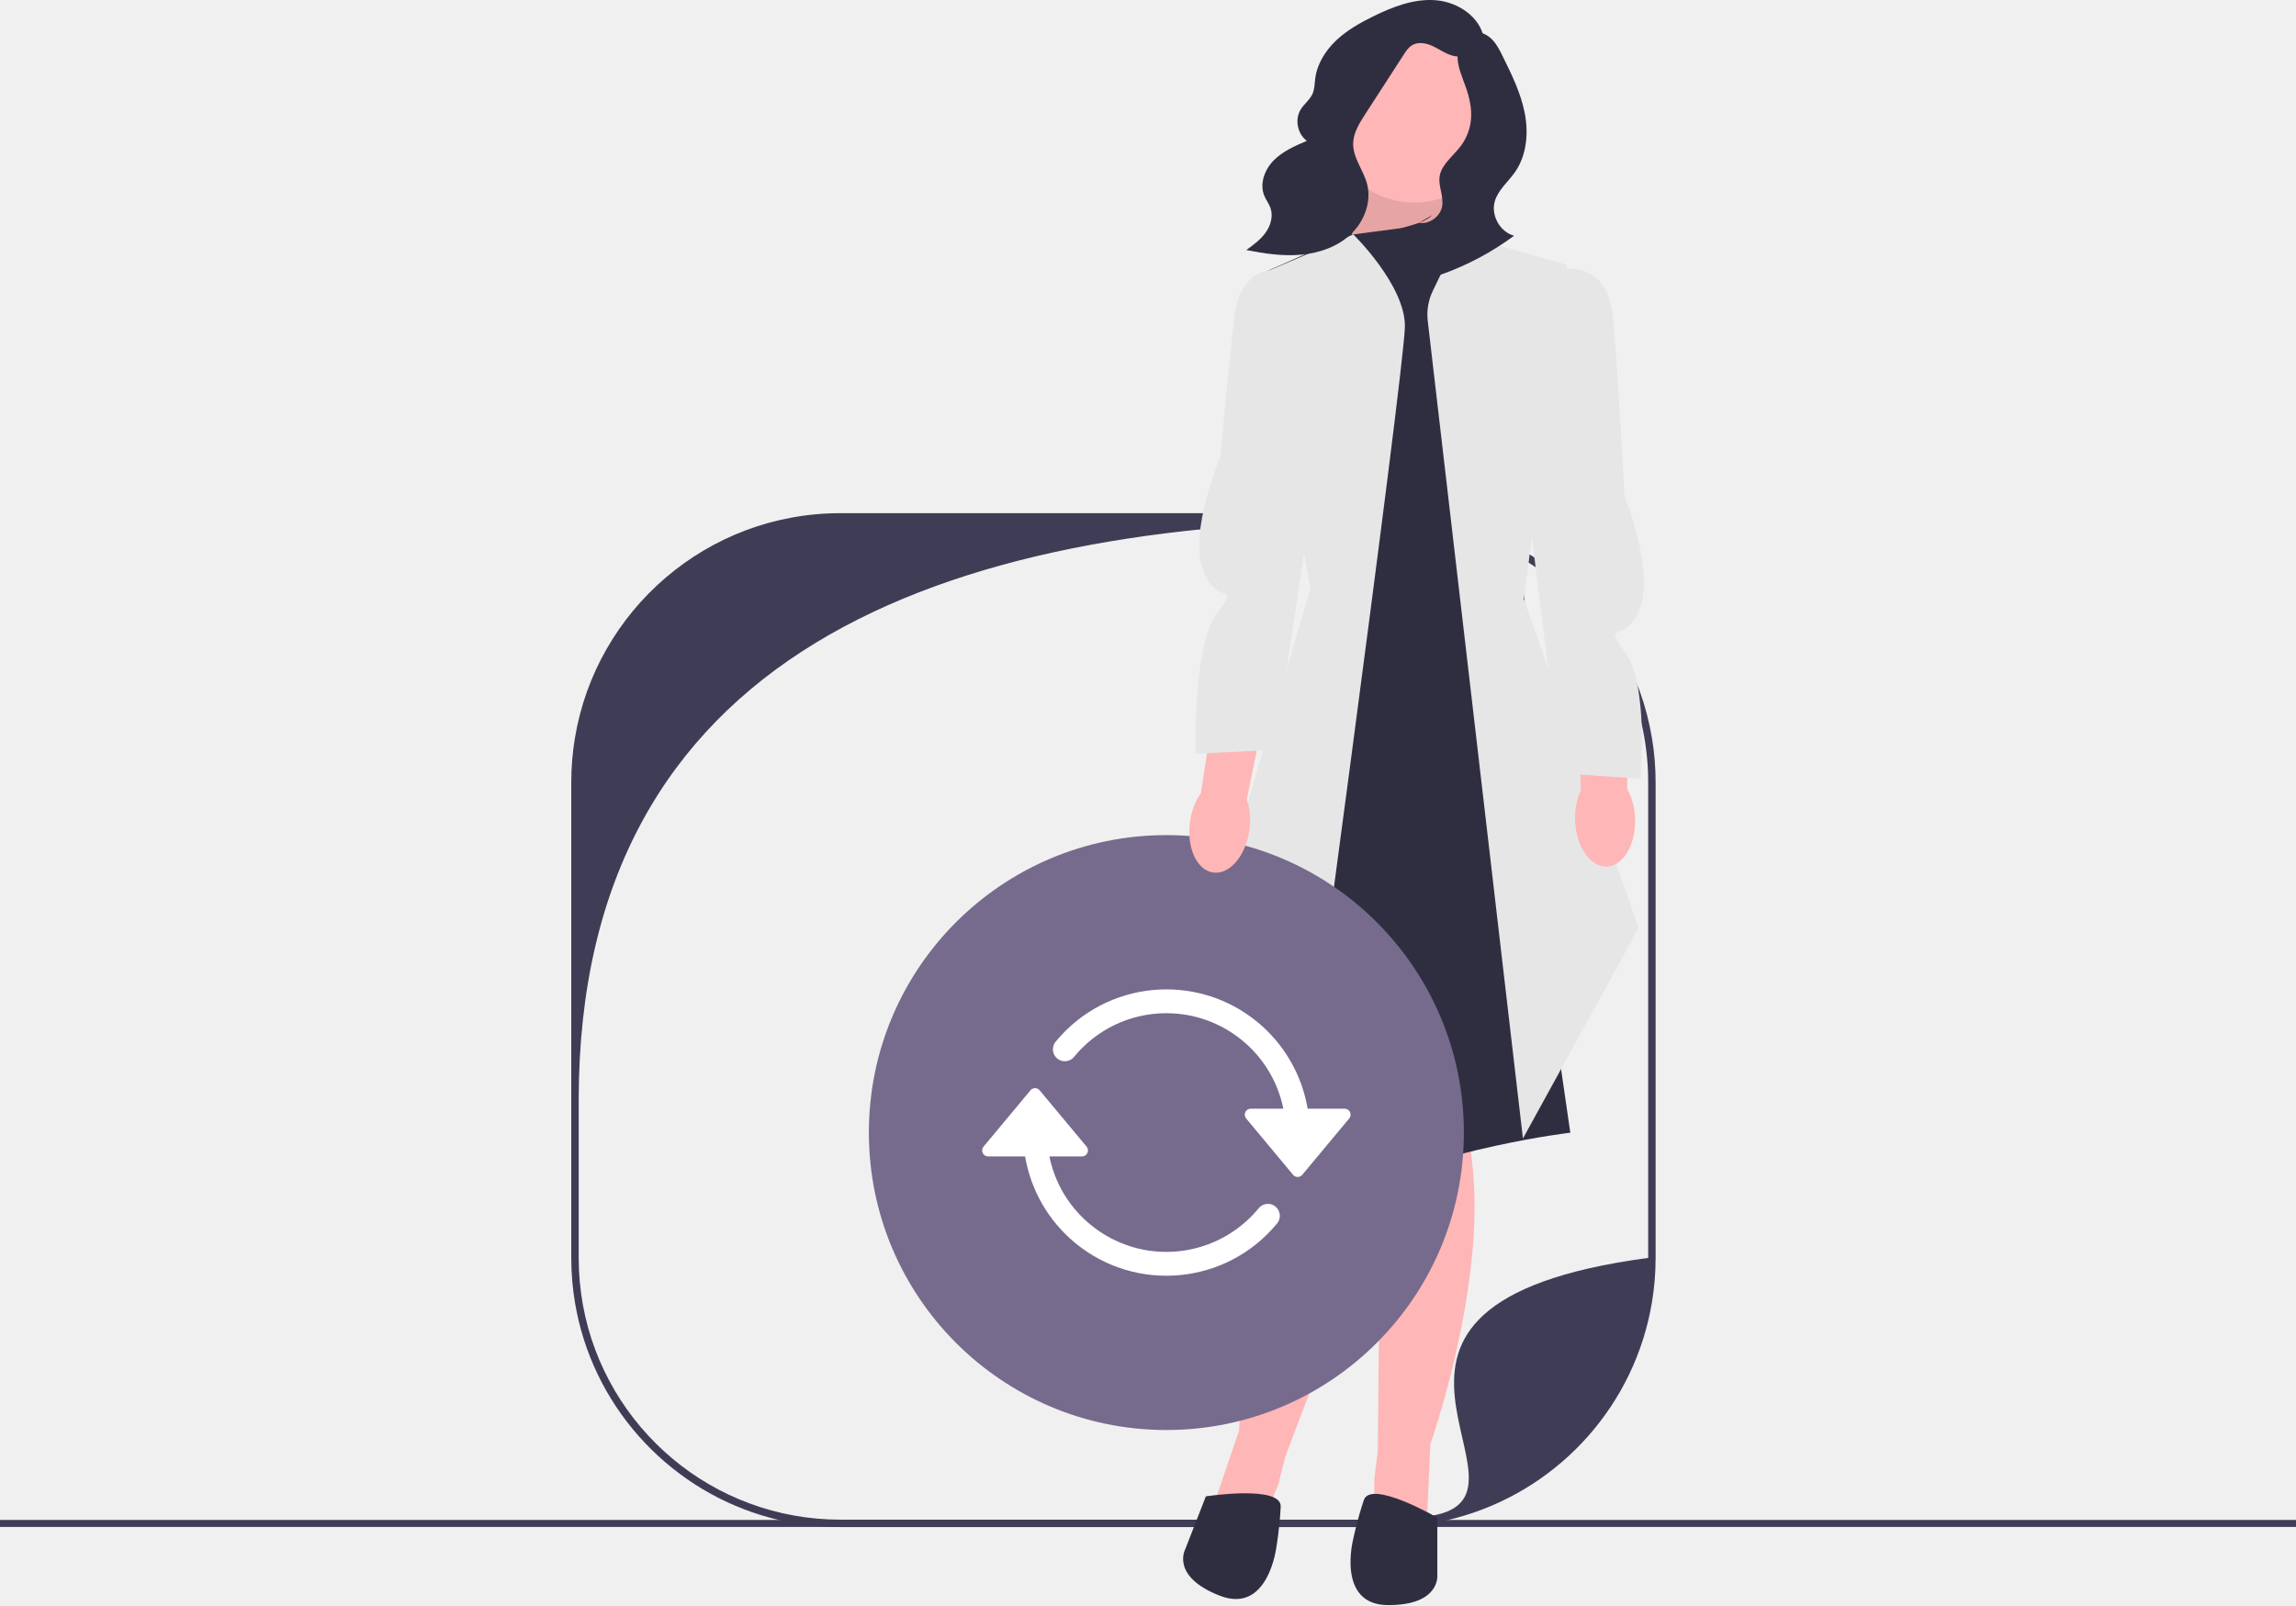
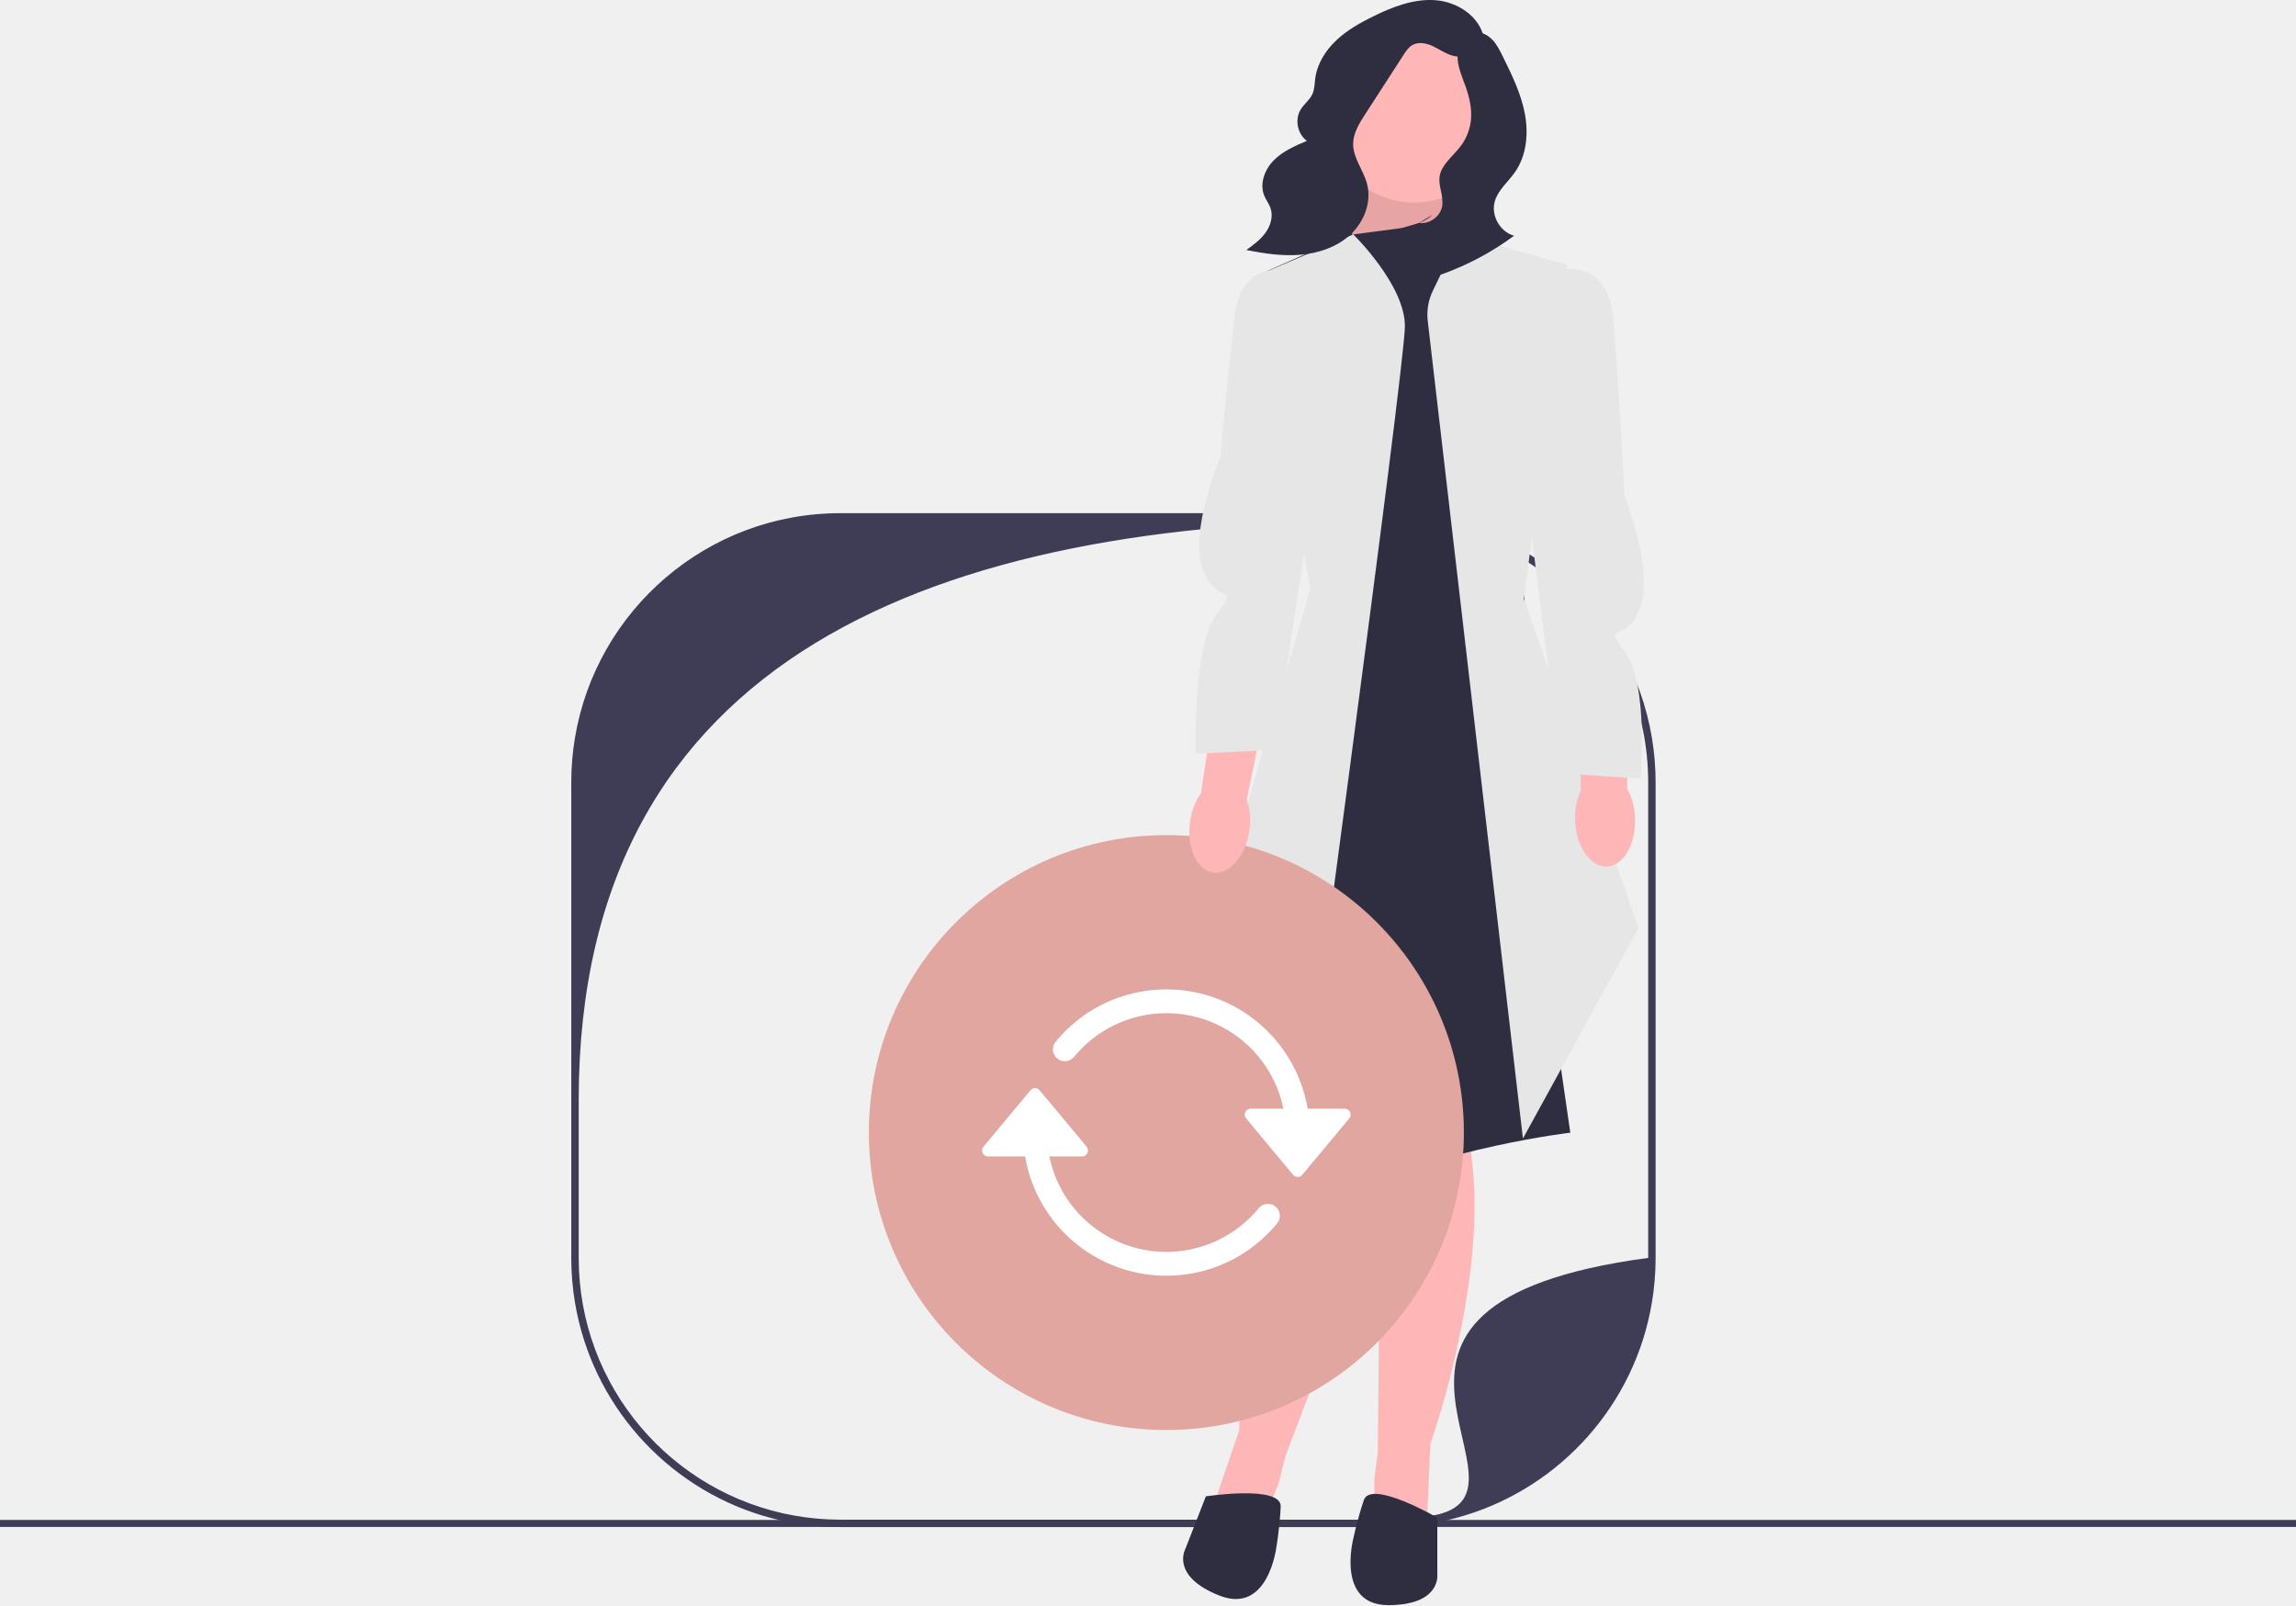
<svg xmlns="http://www.w3.org/2000/svg" width="656" height="458.686" viewBox="0 0 656 458.686">
  <rect y="434.343" width="656" height="2" fill="#3f3d56" />
  <g>
    <path d="M471.971,210.814c-6.073-36.417-37.728-64.169-75.864-64.169H240.149c-38.121,0-69.769,27.73-75.864,64.125-.704,4.162-1.067,8.443-1.067,12.806v135.886c0,4.362,.363,8.636,1.067,12.798,4.851,28.996,25.93,52.497,53.586,60.844,7.051,2.133,14.531,3.281,22.279,3.281h155.957c7.747,0,15.228-1.148,22.279-3.281,27.663-8.354,48.749-31.87,53.586-60.888,.696-4.148,1.059-8.406,1.059-12.754V223.575c0-4.348-.363-8.614-1.059-12.761h-0Zm-62.666,222.29c-4.288,.763-8.695,1.163-13.198,1.163H240.149c-4.503,0-8.91-.4-13.198-1.163-35.018-6.229-61.607-36.832-61.607-73.642v-45.105c0-127.45,103.312-165.586,230.762-165.586,41.313,0,74.805,33.492,74.805,74.805v135.886c-100.291,13.42-26.589,67.413-61.607,73.642l0,0Z" fill="#3f3d56" />
-     <polygon points="349.162 249.186 355.162 288.186 443.162 276.186 434.662 230.619 349.162 249.186" fill="#766b8d" />
+     <polygon points="349.162 249.186 355.162 288.186 443.162 276.186 434.662 230.619 349.162 249.186" fill="#e1a6a0" />
    <rect x="381.842" y="30.342" width="36.385" height="37.661" fill="#2f2e41" />
    <polygon points="385.162 70.186 394.162 43.186 411.704 43.186 412.627 70.186 385.162 70.186" fill="#ffb6b6" />
    <polygon points="385.162 70.186 394.162 43.186 411.704 43.186 412.627 70.186 385.162 70.186" isolation="isolate" opacity=".1" />
    <path d="M394.662,310.686l-1,104-1,8v11.484l15,1.516,1-23s16-45,12-80-2-25-2-25l-24,3Z" fill="#ffb6b6" />
    <path d="M404.184,318.854l-36.901,97.238-1.979,7.816-4.178,10.697-14.524-4.045,7.435-21.788s1.466-47.737,17.924-78.884,10.957-22.56,10.957-22.56l21.264,11.525v0Z" fill="#ffb6b6" />
    <path d="M385.162,67.186l-27,12,17.24,89.012-2.724,127.756-18,38s-3.016,21.732,27.984,7.732,66-18,66-18l-8.5-58.5-7.5-153.5,1-34-22-14s-26.5,3.5-26.5,3.5Z" fill="#2f2e41" />
    <path d="M370.124,335.343l-29.962-50.157,34.24-116.988-16.24-89.012,28.49-12.197s14.749,14.362,14.749,26.209-31.277,242.145-31.277,242.145v-0Z" fill="#e6e6e6" />
    <path d="M435.124,325.343l-27.197-233.628c-.343-2.95,.16-5.937,1.452-8.611l7.783-16.114,30.5,8.697-12.26,95.512,32.76,93.988-33.038,60.157Z" fill="#e6e6e6" />
    <path d="M410.662,433.686s-19-11-21-5-3,11-3,11c0,0-5,19,10,19s14-8.642,14-8.642v-16.358Z" fill="#2f2e41" />
    <path d="M344.536,427.606s21.7-3.335,21.38,2.982c-.32,6.316-1.207,11.338-1.207,11.338,0,0-2.254,19.517-16.227,14.06s-9.897-13.143-9.897-13.143l5.951-15.237-0-0Z" fill="#2f2e41" />
    <circle cx="404.103" cy="33.021" r="24.86" fill="#ffb6b6" />
    <path d="M423.965,10.868c-1.157-6.129-7.449-10.275-13.665-10.795s-12.305,1.827-17.902,4.579c-3.795,1.865-7.531,3.968-10.604,6.872s-5.461,6.697-6.012,10.889c-.195,1.483-.17,3.033-.777,4.4-.758,1.708-2.387,2.868-3.369,4.458-1.762,2.851-.953,6.999,1.752,8.978-3.4,1.449-6.894,2.961-9.486,5.596s-4.089,6.703-2.666,10.115c.503,1.207,1.335,2.263,1.765,3.498,.817,2.345,.039,5.009-1.409,7.026s-3.493,3.512-5.502,4.972c5.162,1.012,10.431,1.8,15.67,1.328s10.497-2.308,14.291-5.952c3.794-3.644,5.881-9.264,4.52-14.345-1.043-3.892-3.959-7.303-3.957-11.333,.001-3.097,1.743-5.892,3.425-8.493,3.673-5.681,7.346-11.361,11.019-17.042,.661-1.022,1.357-2.079,2.401-2.704,1.776-1.063,4.08-.596,5.952,.287,1.872,.883,3.583,2.149,5.579,2.696,4.075,1.117,8.801-1.448,10.086-5.473" fill="#2f2e41" />
    <path d="M409.28,61.425c-2.072,2.006-5.057,2.652-7.824,3.465s-5.71,2.091-6.955,4.692c-1.221,2.55-.335,5.788,1.687,7.765s4.958,2.81,7.786,2.771c2.827-.039,5.583-.868,8.242-1.83,7.271-2.631,14.157-6.321,20.373-10.919-4.027-1.114-6.661-5.816-5.508-9.832,.938-3.267,3.805-5.545,5.756-8.328,3.36-4.792,3.919-11.108,2.807-16.853-1.112-5.745-3.732-11.071-6.324-16.318-.819-1.659-1.658-3.345-2.936-4.682-1.278-1.337-3.088-2.295-4.928-2.104-3.053,.318-5.003,3.67-5.024,6.74s1.326,5.955,2.347,8.85c1.052,2.983,1.784,6.144,1.501,9.294-.237,2.64-1.197,5.211-2.748,7.36-1.198,1.66-2.725,3.052-4.027,4.631-1.007,1.221-1.9,2.603-2.165,4.163-.482,2.839,1.184,5.712,.727,8.555-.482,3.006-3.645,5.307-6.653,4.841" fill="#2f2e41" />
    <g>
-       <circle cx="333.249" cy="323.645" r="85" fill="#766b8d" />
+       <circle cx="333.249" cy="323.645" r="85" fill="#e1a6a0" />
      <g>
        <path d="M384.178,316.823h-10.567c-1.644-9.687-6.717-18.46-14.292-24.717-17.434-14.4-43.241-11.94-57.641,5.494-.049,.056-.096,.113-.142,.172-1.151,1.491-.874,3.633,.617,4.784,1.491,1.151,3.633,.874,4.784-.617,6.255-7.579,15.724-12.402,26.311-12.402,16.209,.002,30.179,11.406,33.426,27.286h-9.318c-.399,0-.785,.14-1.091,.395-.724,.603-.822,1.678-.219,2.402l13.411,16.099c.066,.079,.139,.152,.218,.217,.723,.603,1.799,.506,2.402-.217l13.411-16.099c.255-.306,.395-.692,.395-1.091,0-.942-.763-1.706-1.705-1.706v0Z" fill="#fff" />
        <path d="M364.343,344.734c-1.491-1.151-3.633-.874-4.784,.617-4.962,6.008-11.831,10.136-19.464,11.699-18.462,3.78-36.492-8.122-40.272-26.584h9.318c.942-0,1.705-.764,1.705-1.706-0-.399-.14-.785-.395-1.091l-13.411-16.099c-.603-.723-1.679-.821-2.402-.218-.079,.066-.152,.139-.218,.218l-13.411,16.099c-.603,.724-.505,1.799,.219,2.402,.306,.255,.692,.395,1.091,.395h10.566c1.644,9.687,6.717,18.46,14.293,24.717,17.434,14.4,43.241,11.94,57.641-5.494,.049-.056,.096-.113,.141-.172,1.151-1.491,.875-3.633-.617-4.784h0Z" fill="#fff" />
      </g>
    </g>
-     <path id="uuid-da16df1e-5659-4232-96f6-61e8c639a9ec-151" d="M356.981,237.194c-1.029,7.366-5.665,12.806-10.352,12.15-4.688-.656-7.652-7.158-6.621-14.527,.371-2.949,1.444-5.766,3.127-8.216l4.756-31.156,14.573,2.543-6.236,30.444c.947,2.818,1.206,5.823,.754,8.762h-0Z" fill="#ffb6b6" />
+     <path id="uuid-da16df1e-5659-4232-96f6-61e8c639a9ec-255" d="M356.981,237.194c-1.029,7.366-5.665,12.806-10.352,12.15-4.688-.656-7.652-7.158-6.621-14.527,.371-2.949,1.444-5.766,3.127-8.216l4.756-31.156,14.573,2.543-6.236,30.444c.947,2.818,1.206,5.823,.754,8.762h-0Z" fill="#ffb6b6" />
    <path d="M369.662,77.686s-15-5-17,13-4,40-4,40c0,0-9,21-5,32s11,3.331,4,12.665-6.025,40.047-6.025,40.047l22.525-1.134s12.5-82.579,12.5-84.579-7-52-7-52v0Z" fill="#e6e6e6" />
    <g>
-       <path id="uuid-6bf35aa9-e432-4b51-af77-8f4eb19e6e42-152" d="M467.161,233.85c.279,7.433-3.33,13.601-8.06,13.778s-8.789-5.705-9.067-13.14c-.152-2.969,.41-5.93,1.637-8.637l-.784-31.507,14.793-.053-.798,31.066c1.427,2.609,2.209,5.521,2.279,8.493l0,0Z" fill="#ffb6b6" />
+       <path id="uuid-6bf35aa9-e432-4b51-af77-8f4eb19e6e42-256" d="M467.161,233.85c.279,7.433-3.33,13.601-8.06,13.778s-8.789-5.705-9.067-13.14c-.152-2.969,.41-5.93,1.637-8.637l-.784-31.507,14.793-.053-.798,31.066c1.427,2.609,2.209,5.521,2.279,8.493l0,0Z" fill="#ffb6b6" />
      <path d="M444.07,77.349s15.087-4.731,16.765,13.302,3.285,51.065,3.285,51.065c0,0,8.623,21.157,4.427,32.084s-11.058,3.134-4.226,12.592c6.832,9.458,4.38,36.131,4.38,36.131l-22.501-1.536s-10.094-78.772-10.059-80.771,7.928-62.867,7.928-62.867l-0,0Z" fill="#e6e6e6" />
    </g>
  </g>
</svg>
